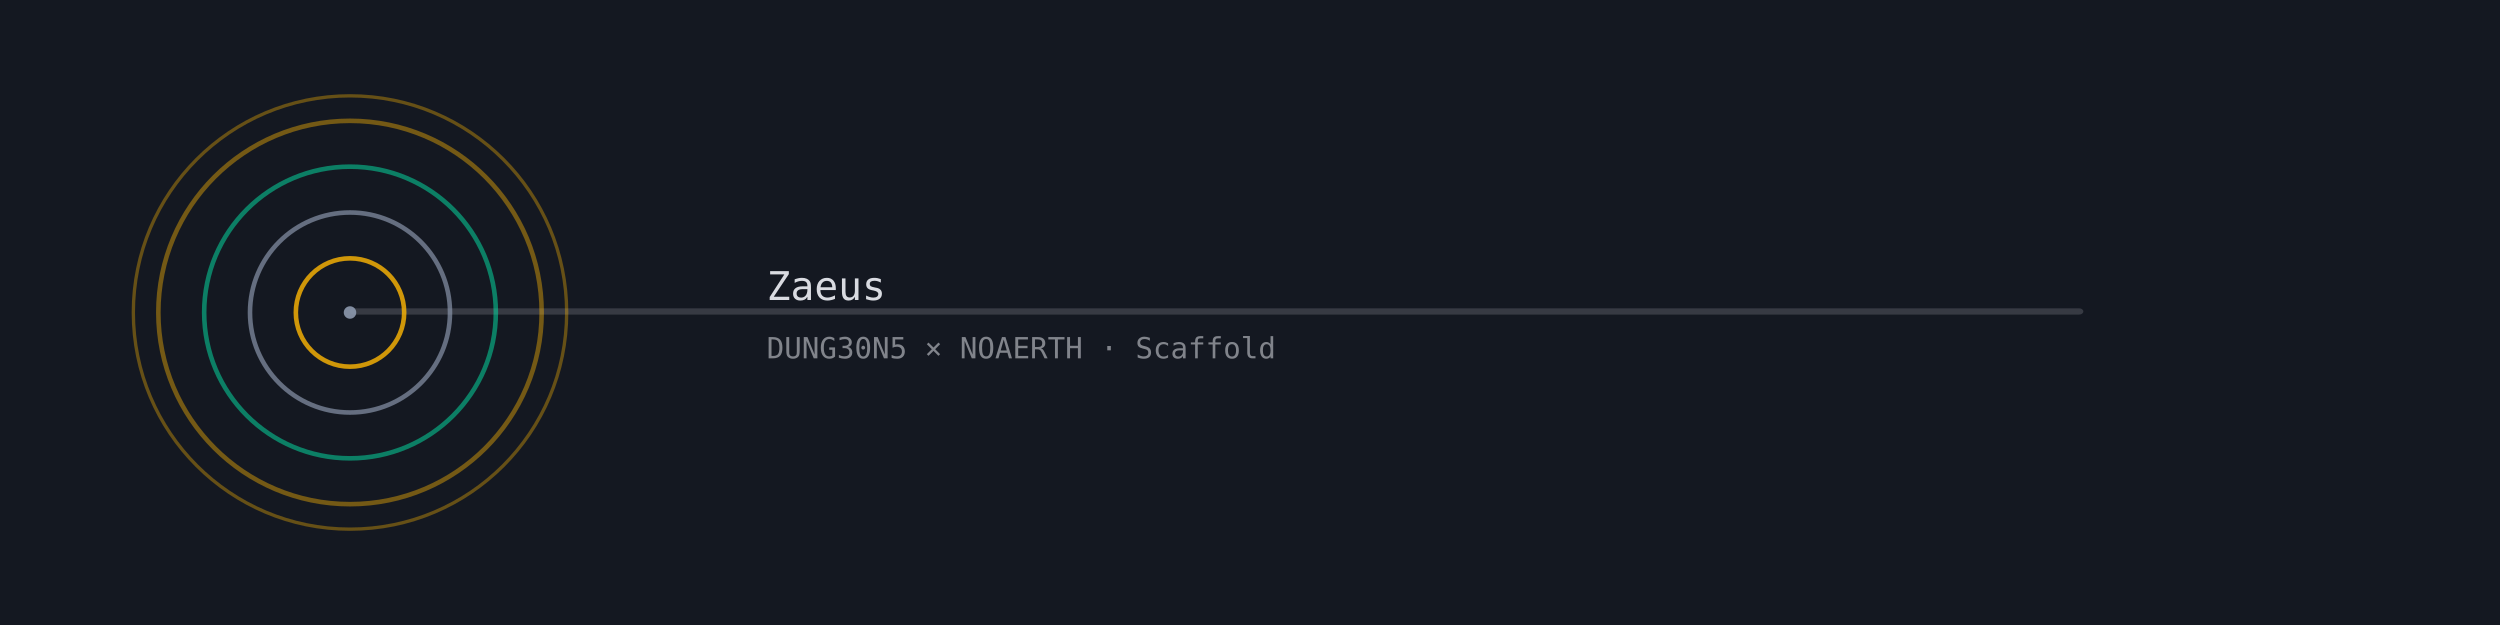
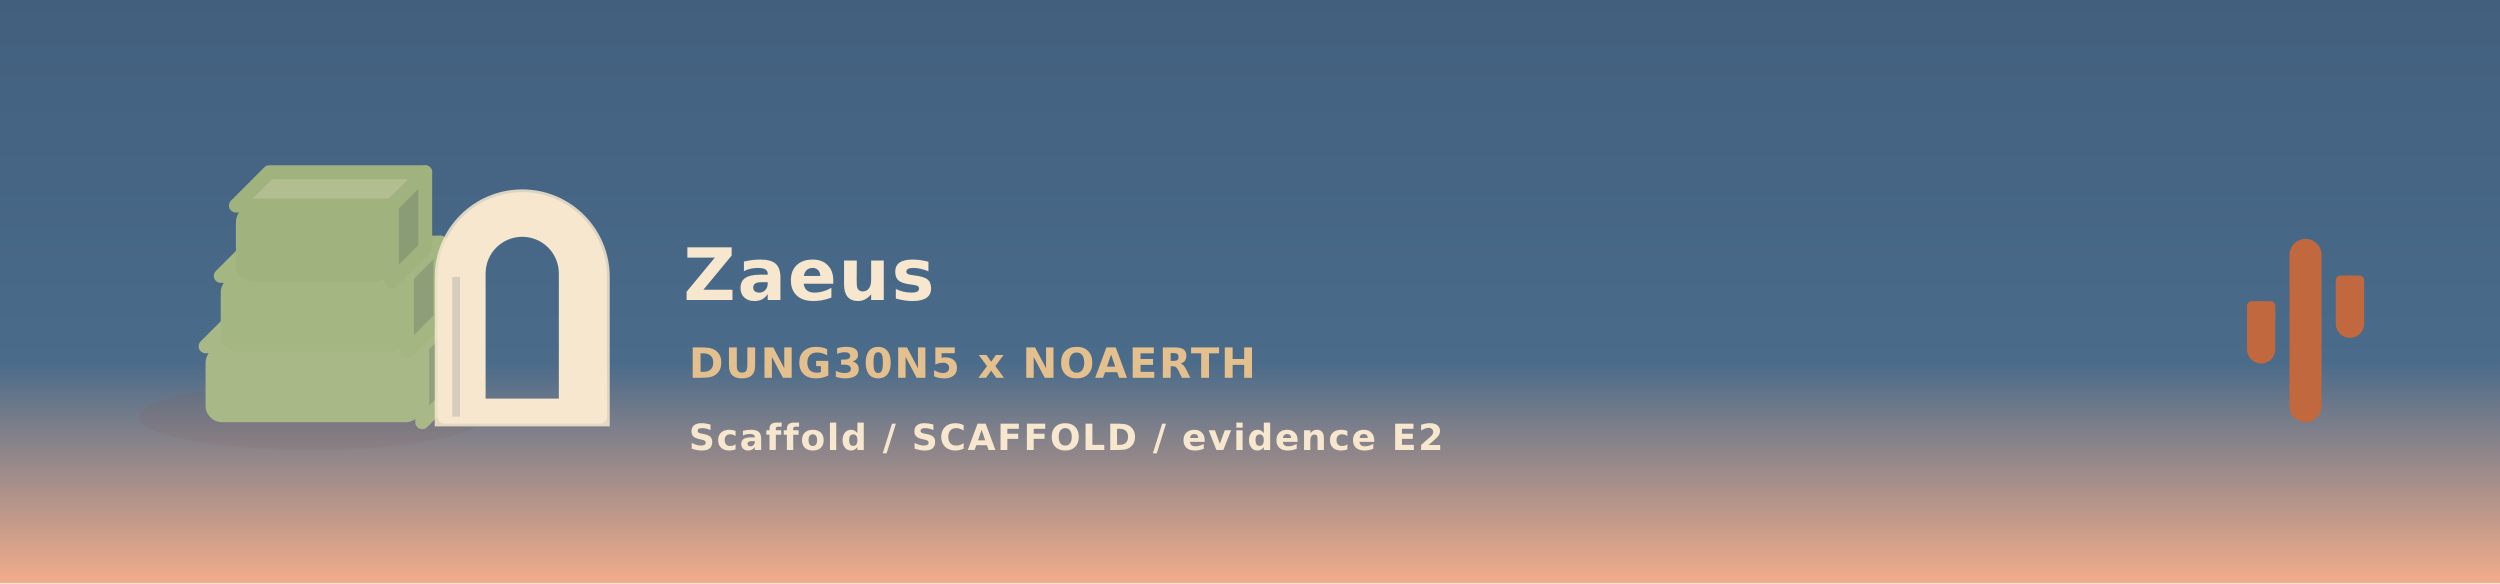
- <svg xmlns="http://www.w3.org/2000/svg" viewBox="0 0 1200 300" width="1200" height="300" role="img" aria-label="Zaeus identity object">
-   <rect width="1200" height="300" fill="#141821" />
-   <defs>
-     <linearGradient id="gft" x1="0" y1="0" x2="1" y2="1">
-       <stop offset="0%" stop-color="#ffb703" />
-       <stop offset="100%" stop-color="#8d99ae" />
-     </linearGradient>
-   </defs>
-   <rect x="168.00" y="148.00" width="832.00" height="3.00" rx="2.00" fill="rgba(238,241,246,0.160)" opacity="1.00" />
-   <circle cx="168.00" cy="150.00" r="26.00" fill="none" stroke="rgba(255,183,3,0.800)" stroke-width="2.20" opacity="1.00" />
-   <circle cx="168.00" cy="150.00" r="48.00" fill="none" stroke="rgba(141,153,174,0.670)" stroke-width="2.20" opacity="1.00" />
-   <circle cx="168.00" cy="150.00" r="70.00" fill="none" stroke="rgba(6,214,160,0.540)" stroke-width="2.20" opacity="1.00" />
-   <circle cx="168.00" cy="150.00" r="92.00" fill="none" stroke="rgba(255,183,3,0.410)" stroke-width="2.20" opacity="1.00" />
+ <svg xmlns="http://www.w3.org/2000/svg" width="900" height="210" viewBox="0 0 900 210" role="img" aria-label="Zaeus - identity object">
+   <linearGradient id="skyf" x1="0" y1="0" x2="0" y2="1">
+     <stop offset="0" stop-color="#425f7e" />
+     <stop offset="0.62" stop-color="#4a6b8a" />
+     <stop offset="1" stop-color="#f3ad8a" />
+   </linearGradient>
+   <rect width="900" height="210" fill="url(#skyf)" />
+   <rect x="0" y="352" width="900" height="-142" fill="#e3c08d" />
+   <rect x="0" y="352" width="900" height="3" fill="#e6c596" />
+   <ellipse cx="112" cy="150" rx="62" ry="12" fill="rgba(138,90,68,0.11)" />
  <g>
-     <circle cx="168.00" cy="150.00" r="104.00" fill="none" stroke="rgba(255,183,3,0.350)" stroke-width="1.60" opacity="1.00" />
-     <animate attributeName="opacity" values="0.25;1.0;0.25" dur="14.5s" begin="0s" repeatCount="indefinite" />
+     <path d="M74,124.67 L152,124.67 L164,112.67 L86,112.67 Z" fill="#bac297" stroke="#a9b887" stroke-width="5" stroke-linejoin="round" />
+     <path d="M152,124.67 L164,112.67 L164,140 L152,152 Z" fill="#91a07d" stroke="#a9b887" stroke-width="5" stroke-linejoin="round" />
+     <rect x="74" y="124.67" width="78" height="27.33" rx="6" fill="#a9b887" />
+     <path d="M79.46,99.33 L146.54,99.33 L158.54,87.33 L91.46,87.33 Z" fill="#b6c193" stroke="#a4b682" stroke-width="5" stroke-linejoin="round" />
+     <path d="M146.54,99.33 L158.54,87.33 L158.54,114.67 L146.54,126.67 Z" fill="#8d9e78" stroke="#a4b682" stroke-width="5" stroke-linejoin="round" />
+     <rect x="79.46" y="99.33" width="67.08" height="27.33" rx="6" fill="#a4b682" />
+     <path d="M84.92,74 L141.08,74 L153.08,62 L96.92,62 Z" fill="#b3be90" stroke="#a0b37e" stroke-width="5" stroke-linejoin="round" />
+     <path d="M141.08,74 L153.08,62 L153.08,89.33 L141.08,101.33 Z" fill="#899c75" stroke="#a0b37e" stroke-width="5" stroke-linejoin="round" />
+     <rect x="84.92" y="74" width="56.16" height="27.33" rx="6" fill="#a0b37e" />
+     <animate attributeName="opacity" values="0.72;1;0.72" dur="6s" begin="0s" repeatCount="indefinite" />
  </g>
-   <circle cx="168" cy="150" r="3" fill="rgba(141,153,174,0.900)">
-     <animate attributeName="opacity" values="0.35;0.95;0.35" dur="14.5s" begin="0s" repeatCount="indefinite" />
-   </circle>
-   <text x="368" y="144" font-family="ui-monospace,Menlo,monospace" font-size="19" fill="rgba(238,241,246,0.900)">Zaeus</text>
-   <text x="368" y="172" font-family="ui-monospace,Menlo,monospace" font-size="14" fill="rgba(238,241,246,0.500)">DUNG30N5 × NOAERTH · Scaffold</text>
+   <path d="M160,150 L160,99.68 A28,28 0 0 1 216,99.68 L216,150 Z M172.32,146 L172.32,98.43 A15.68,15.68 0 0 1 203.68,98.43 L203.68,146 Z" fill="#f6e7ce" fill-rule="evenodd" stroke="#f6e7ce" stroke-width="5" stroke-linejoin="round" />
+   <path d="M160,150 L160,99.68 A28,28 0 0 1 216,99.68 L216,150 Z" fill="none" stroke="#f6e7ce" stroke-width="7" stroke-linecap="round" opacity="0.85" />
+   <rect x="162.8" y="99.68" width="2.8" height="50.32" fill="#d7cdbc" />
+   <text x="246" y="108" font-family="Verdana,DejaVu Sans,sans-serif" font-size="26" font-weight="700" letter-spacing="0.6" fill="#f6e7ce" text-anchor="start">Zaeus</text>
+   <text x="248" y="136" font-family="Verdana,DejaVu Sans,sans-serif" font-size="15" font-weight="700" letter-spacing="0.6" fill="#e3c08d" text-anchor="start">DUNG30N5 x NOAERTH</text>
+   <text x="248" y="162" font-family="Verdana,DejaVu Sans,sans-serif" font-size="13" font-weight="700" letter-spacing="0.6" fill="#f6e7ce" text-anchor="start">Scaffold  /  SCAFFOLD  /  evidence E2</text>
+   <rect x="824.22" y="86" width="11.56" height="66" rx="5.78" fill="#c1683f" />
+   <rect x="808.92" y="108.44" width="10.2" height="22.44" rx="5.1" fill="#c1683f" />
+   <rect x="808.92" y="108.44" width="10.2" height="6.6" rx="1.7" fill="#c1683f" />
+   <rect x="840.88" y="99.2" width="10.2" height="22.44" rx="5.1" fill="#c1683f" />
+   <rect x="840.88" y="99.2" width="10.2" height="6.6" rx="1.7" fill="#c1683f" />
</svg>
